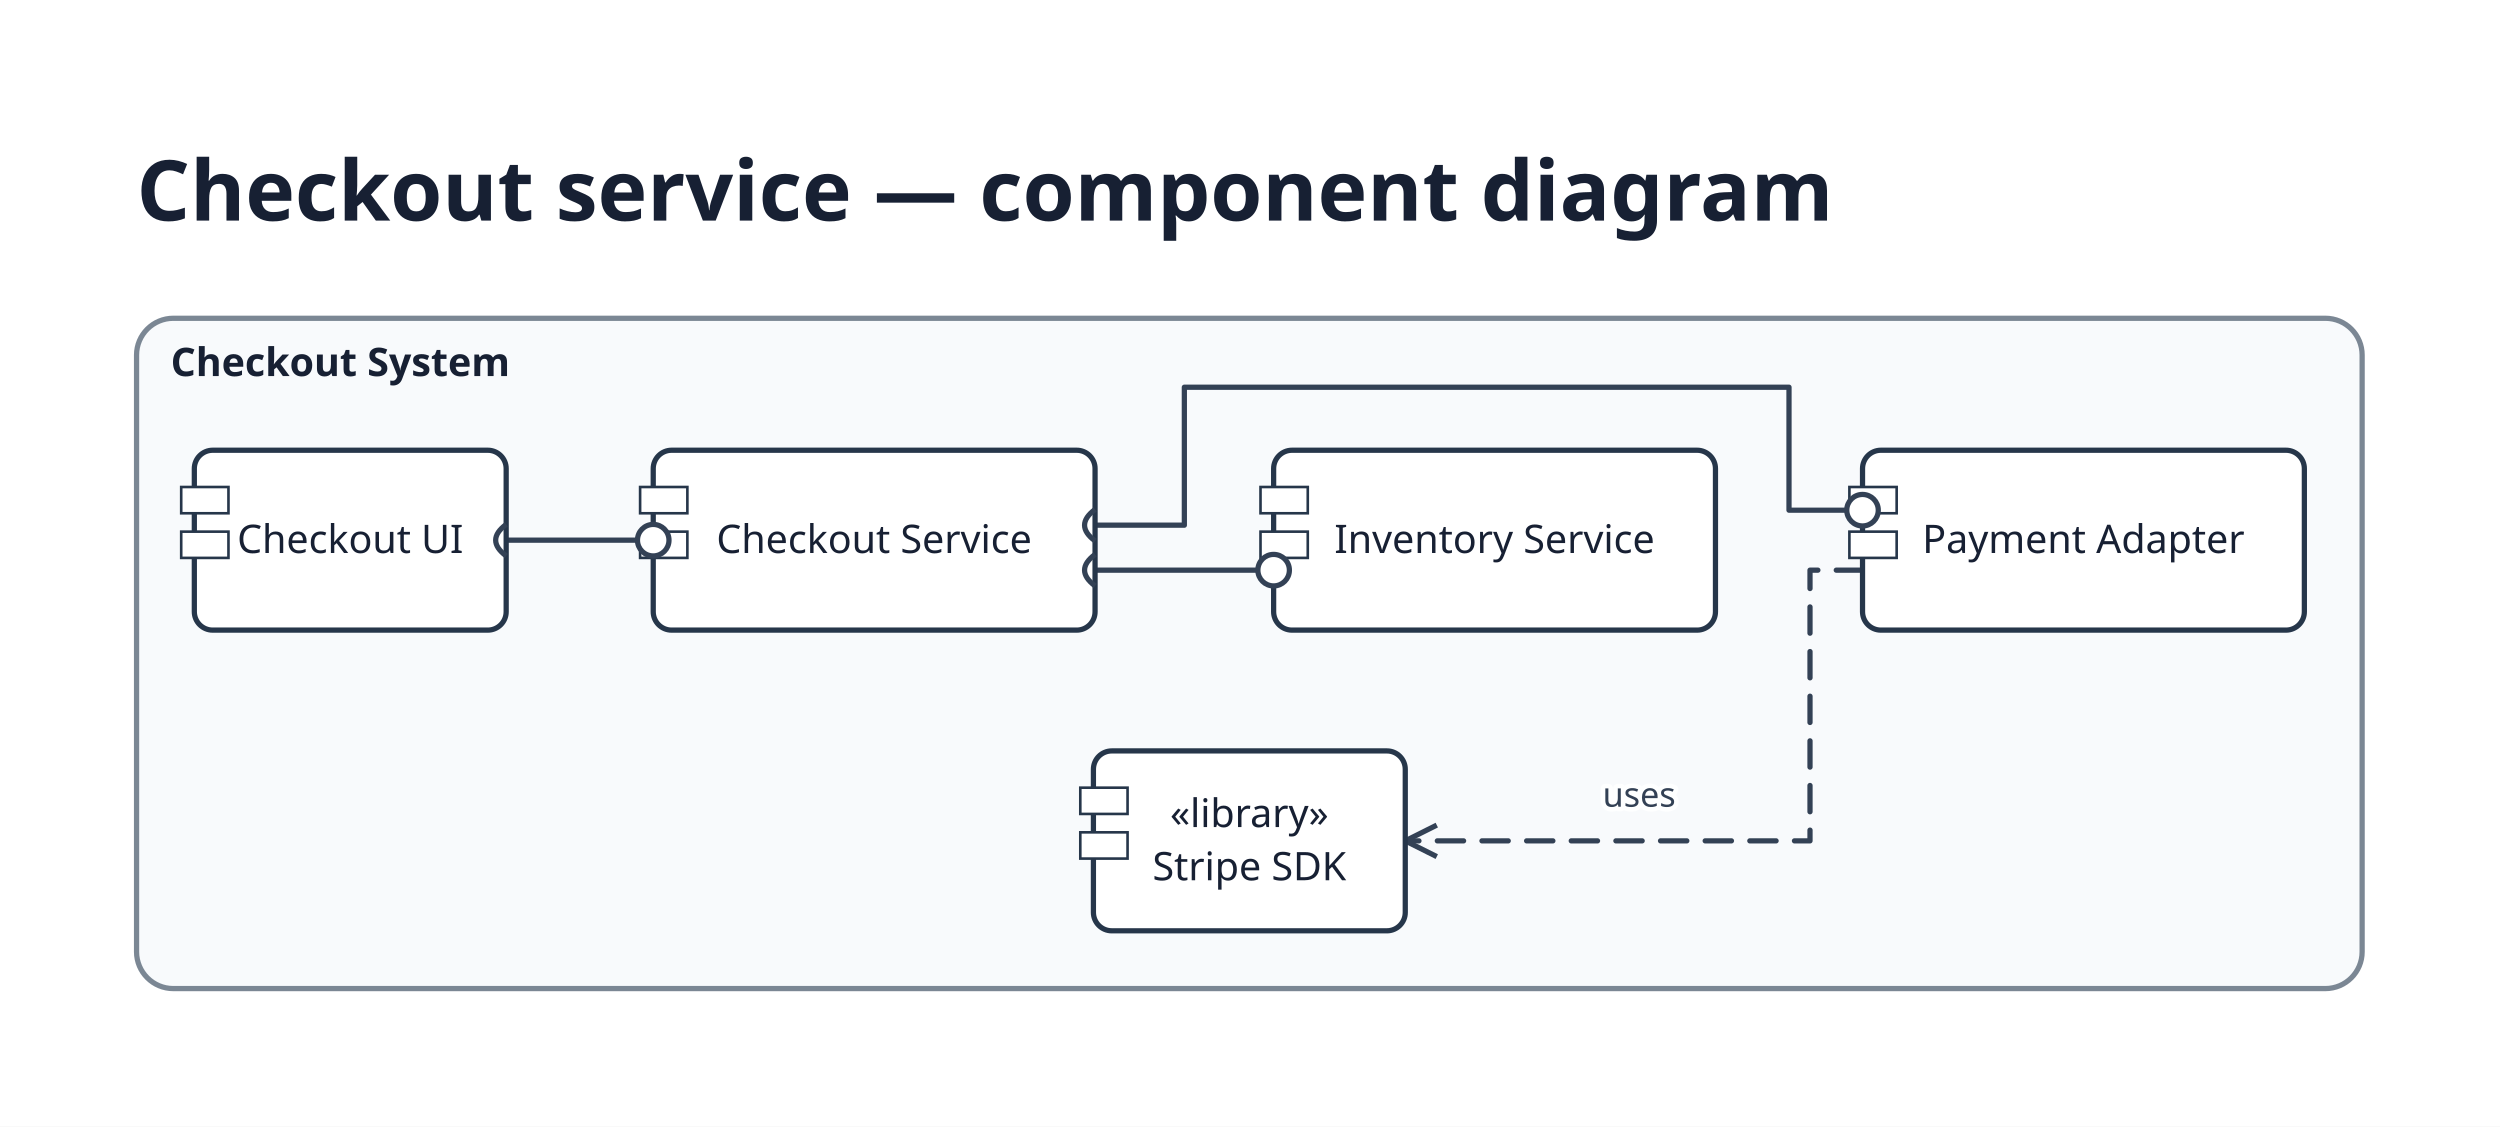
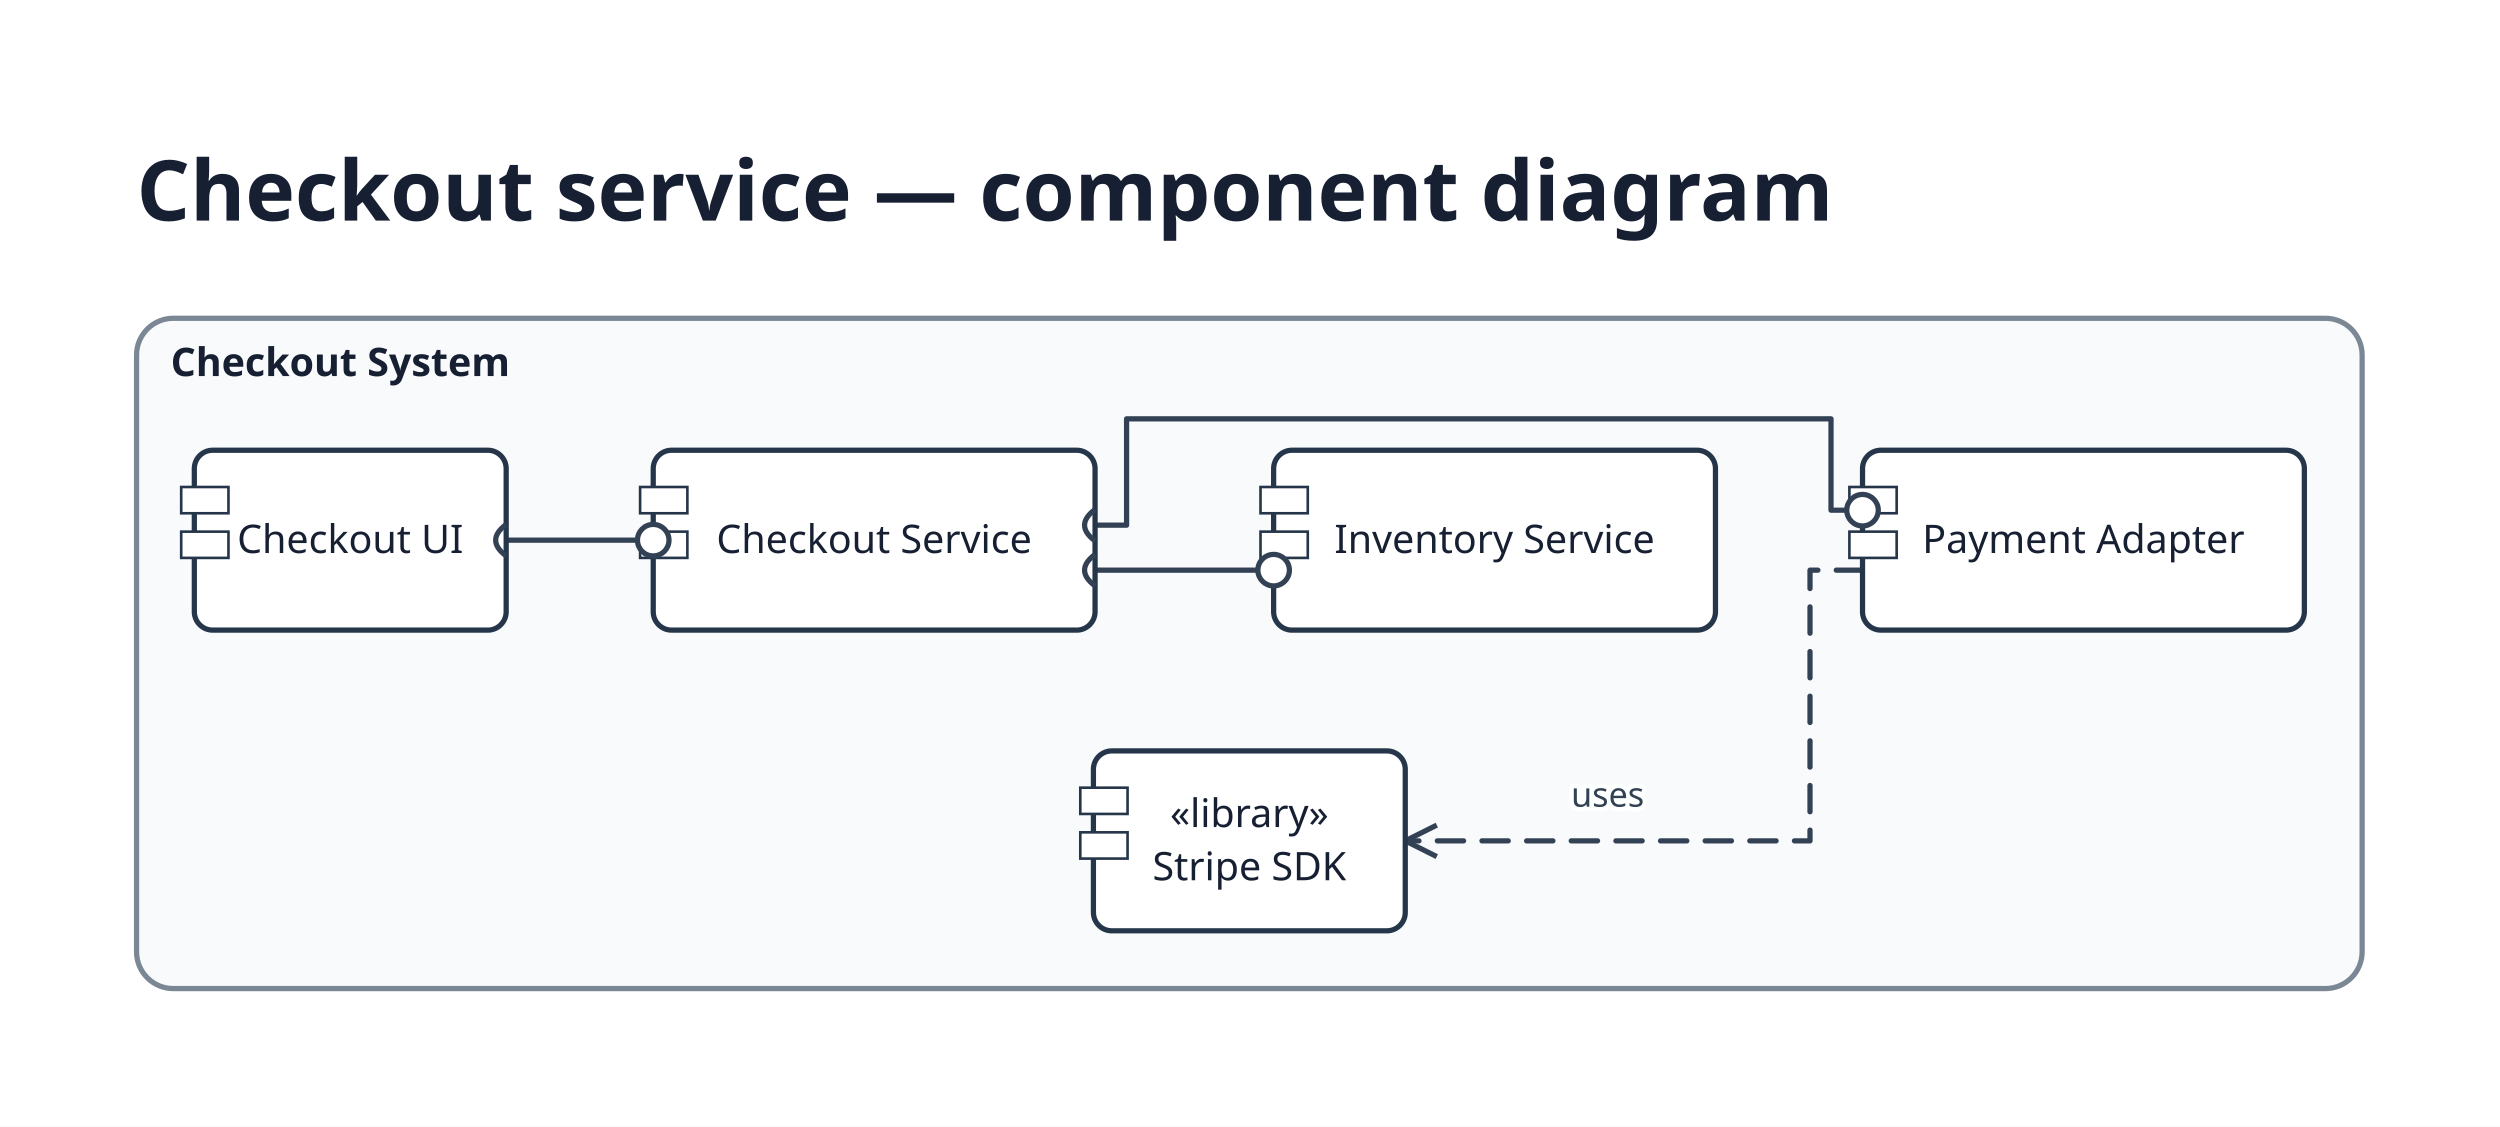
<svg xmlns="http://www.w3.org/2000/svg" width="952" height="429" viewBox="0 0 952 429" role="img" aria-label="uml-component-example">
  <rect width="100%" height="100%" fill="#ffffff" />
  <g id="boundaries">
    <rect x="52" y="121.2" width="847.5" height="255.25" rx="14" fill="#f8fafc" stroke="#7b8794" stroke-width="2" />
  </g>
  <g id="corridor-dividers" />
  <g id="lines">
    <g data-line="web-checkout">
      <polyline points="192.75,205.7 248.75,205.7" fill="none" stroke="#334155" stroke-width="2" stroke-linejoin="round" stroke-linecap="round" />
    </g>
    <g data-line="checkout-inventory">
      <polyline points="417,217.117 485,217.117" fill="none" stroke="#334155" stroke-width="2" stroke-linejoin="round" stroke-linecap="round" />
    </g>
    <g data-line="checkout-payment">
-       <polyline points="417,199.992 451,199.992 451,147.45 681.25,147.45 681.25,194.283 709.25,194.283" fill="none" stroke="#334155" stroke-width="2" stroke-linejoin="round" stroke-linecap="round" />
+       <polyline points="417,199.992 429,199.992 429,159.5 697.25,159.5 697.25,194.283 709.25,194.283" fill="none" stroke="#334155" stroke-width="2" stroke-linejoin="round" stroke-linecap="round" />
    </g>
    <g data-line="payment-sdk">
-       <polyline points="709.25,217.117 689.25,217.117 689.25,320.2 559.125,320.2 535.125,320.2" fill="none" stroke="#334155" stroke-width="2" stroke-linejoin="round" stroke-linecap="round" stroke-dasharray="10 7" />
+       <polyline points="709.25,217.117 689.25,217.117 689.25,320.2 535.125,320.2" fill="none" stroke="#334155" stroke-width="2" stroke-linejoin="round" stroke-linecap="round" stroke-dasharray="10 7" />
      <path d="M 547.125 314.2 L 535.125 320.2 L 547.125 326.2" fill="none" stroke="#334155" stroke-width="2" stroke-linejoin="round" />
    </g>
  </g>
  <g id="objects">
    <g>
      <rect x="74" y="171.45" width="118.75" height="68.5" rx="7" fill="#ffffff" stroke="#26364a" stroke-width="2" />
      <rect x="69" y="185.45" width="18" height="10" fill="white" stroke="#26364a" />
      <rect x="69" y="202.45" width="18" height="10" fill="white" stroke="#26364a" />
    </g>
    <g>
      <rect x="248.75" y="171.45" width="168.25" height="68.5" rx="7" fill="#ffffff" stroke="#26364a" stroke-width="2" />
      <rect x="243.75" y="185.45" width="18" height="10" fill="white" stroke="#26364a" />
      <rect x="243.75" y="202.45" width="18" height="10" fill="white" stroke="#26364a" />
    </g>
    <g>
      <rect x="485" y="171.45" width="168.25" height="68.5" rx="7" fill="#ffffff" stroke="#26364a" stroke-width="2" />
      <rect x="480" y="185.45" width="18" height="10" fill="white" stroke="#26364a" />
      <rect x="480" y="202.45" width="18" height="10" fill="white" stroke="#26364a" />
    </g>
    <g>
      <rect x="709.25" y="171.45" width="168.25" height="68.5" rx="7" fill="#ffffff" stroke="#26364a" stroke-width="2" />
      <rect x="704.25" y="185.45" width="18" height="10" fill="white" stroke="#26364a" />
      <rect x="704.25" y="202.45" width="18" height="10" fill="white" stroke="#26364a" />
    </g>
    <g>
      <rect x="416.375" y="285.95" width="118.75" height="68.5" rx="7" fill="#ffffff" stroke="#26364a" stroke-width="2" />
      <rect x="411.375" y="299.95" width="18" height="10" fill="white" stroke="#26364a" />
      <rect x="411.375" y="316.95" width="18" height="10" fill="white" stroke="#26364a" />
    </g>
  </g>
  <g id="ports">
    <path data-port-marker="required-interface" d="M 192.75 211.7 Q 184.75 205.7 192.75 199.7" fill="none" stroke="#334155" stroke-width="2" />
    <circle data-port-marker="provided-interface" cx="248.75" cy="205.7" r="6" fill="#ffffff" stroke="#334155" stroke-width="2" />
    <path data-port-marker="required-interface" d="M 417 223.117 Q 409 217.117 417 211.117" fill="none" stroke="#334155" stroke-width="2" />
    <path data-port-marker="required-interface" d="M 417 205.992 Q 409 199.992 417 193.992" fill="none" stroke="#334155" stroke-width="2" />
    <circle data-port-marker="provided-interface" cx="485" cy="217.117" r="6" fill="#ffffff" stroke="#334155" stroke-width="2" />
    <circle data-port-marker="provided-interface" cx="709.25" cy="194.283" r="6" fill="#ffffff" stroke="#334155" stroke-width="2" />
  </g>
  <g id="text">
    <text x="52" y="84" text-anchor="start" fill="#172033" font-family="ui-rounded, 'Comic Sans MS', sans-serif" font-size="32" font-weight="700">Checkout service — component diagram</text>
    <text x="65" y="143.2" text-anchor="start" fill="#172033" font-family="ui-rounded, 'Comic Sans MS', sans-serif" font-size="15" font-weight="700">Checkout System</text>
    <text x="133.375" y="210.575" text-anchor="middle" fill="#172033" font-family="ui-rounded, 'Comic Sans MS', sans-serif" font-size="15" font-weight="450">Checkout UI</text>
    <text x="332.875" y="210.575" text-anchor="middle" fill="#172033" font-family="ui-rounded, 'Comic Sans MS', sans-serif" font-size="15" font-weight="450">Checkout Service</text>
    <text x="569.125" y="210.575" text-anchor="middle" fill="#172033" font-family="ui-rounded, 'Comic Sans MS', sans-serif" font-size="15" font-weight="450">Inventory Service</text>
    <text x="793.375" y="210.575" text-anchor="middle" fill="#172033" font-family="ui-rounded, 'Comic Sans MS', sans-serif" font-size="15" font-weight="450">Payment Adapter</text>
    <text x="475.75" y="314.95" text-anchor="middle" fill="#172033" font-family="ui-rounded, 'Comic Sans MS', sans-serif" font-size="15" font-weight="450">«library»</text>
    <text x="475.75" y="335.2" text-anchor="middle" fill="#172033" font-family="ui-rounded, 'Comic Sans MS', sans-serif" font-size="15" font-weight="450">Stripe SDK</text>
    <g data-line-label="payment-sdk">
-       <text x="624.188" y="307.2" text-anchor="middle" font-family="ui-rounded, sans-serif" font-size="13" fill="#334155" stroke="#ffffff" stroke-opacity=".92" stroke-width="3.5" stroke-linejoin="round" paint-order="stroke fill">uses</text>
+       <text x="612.188" y="307.2" text-anchor="middle" font-family="ui-rounded, sans-serif" font-size="13" fill="#334155" stroke="#ffffff" stroke-opacity=".92" stroke-width="3.5" stroke-linejoin="round" paint-order="stroke fill">uses</text>
    </g>
  </g>
</svg>
